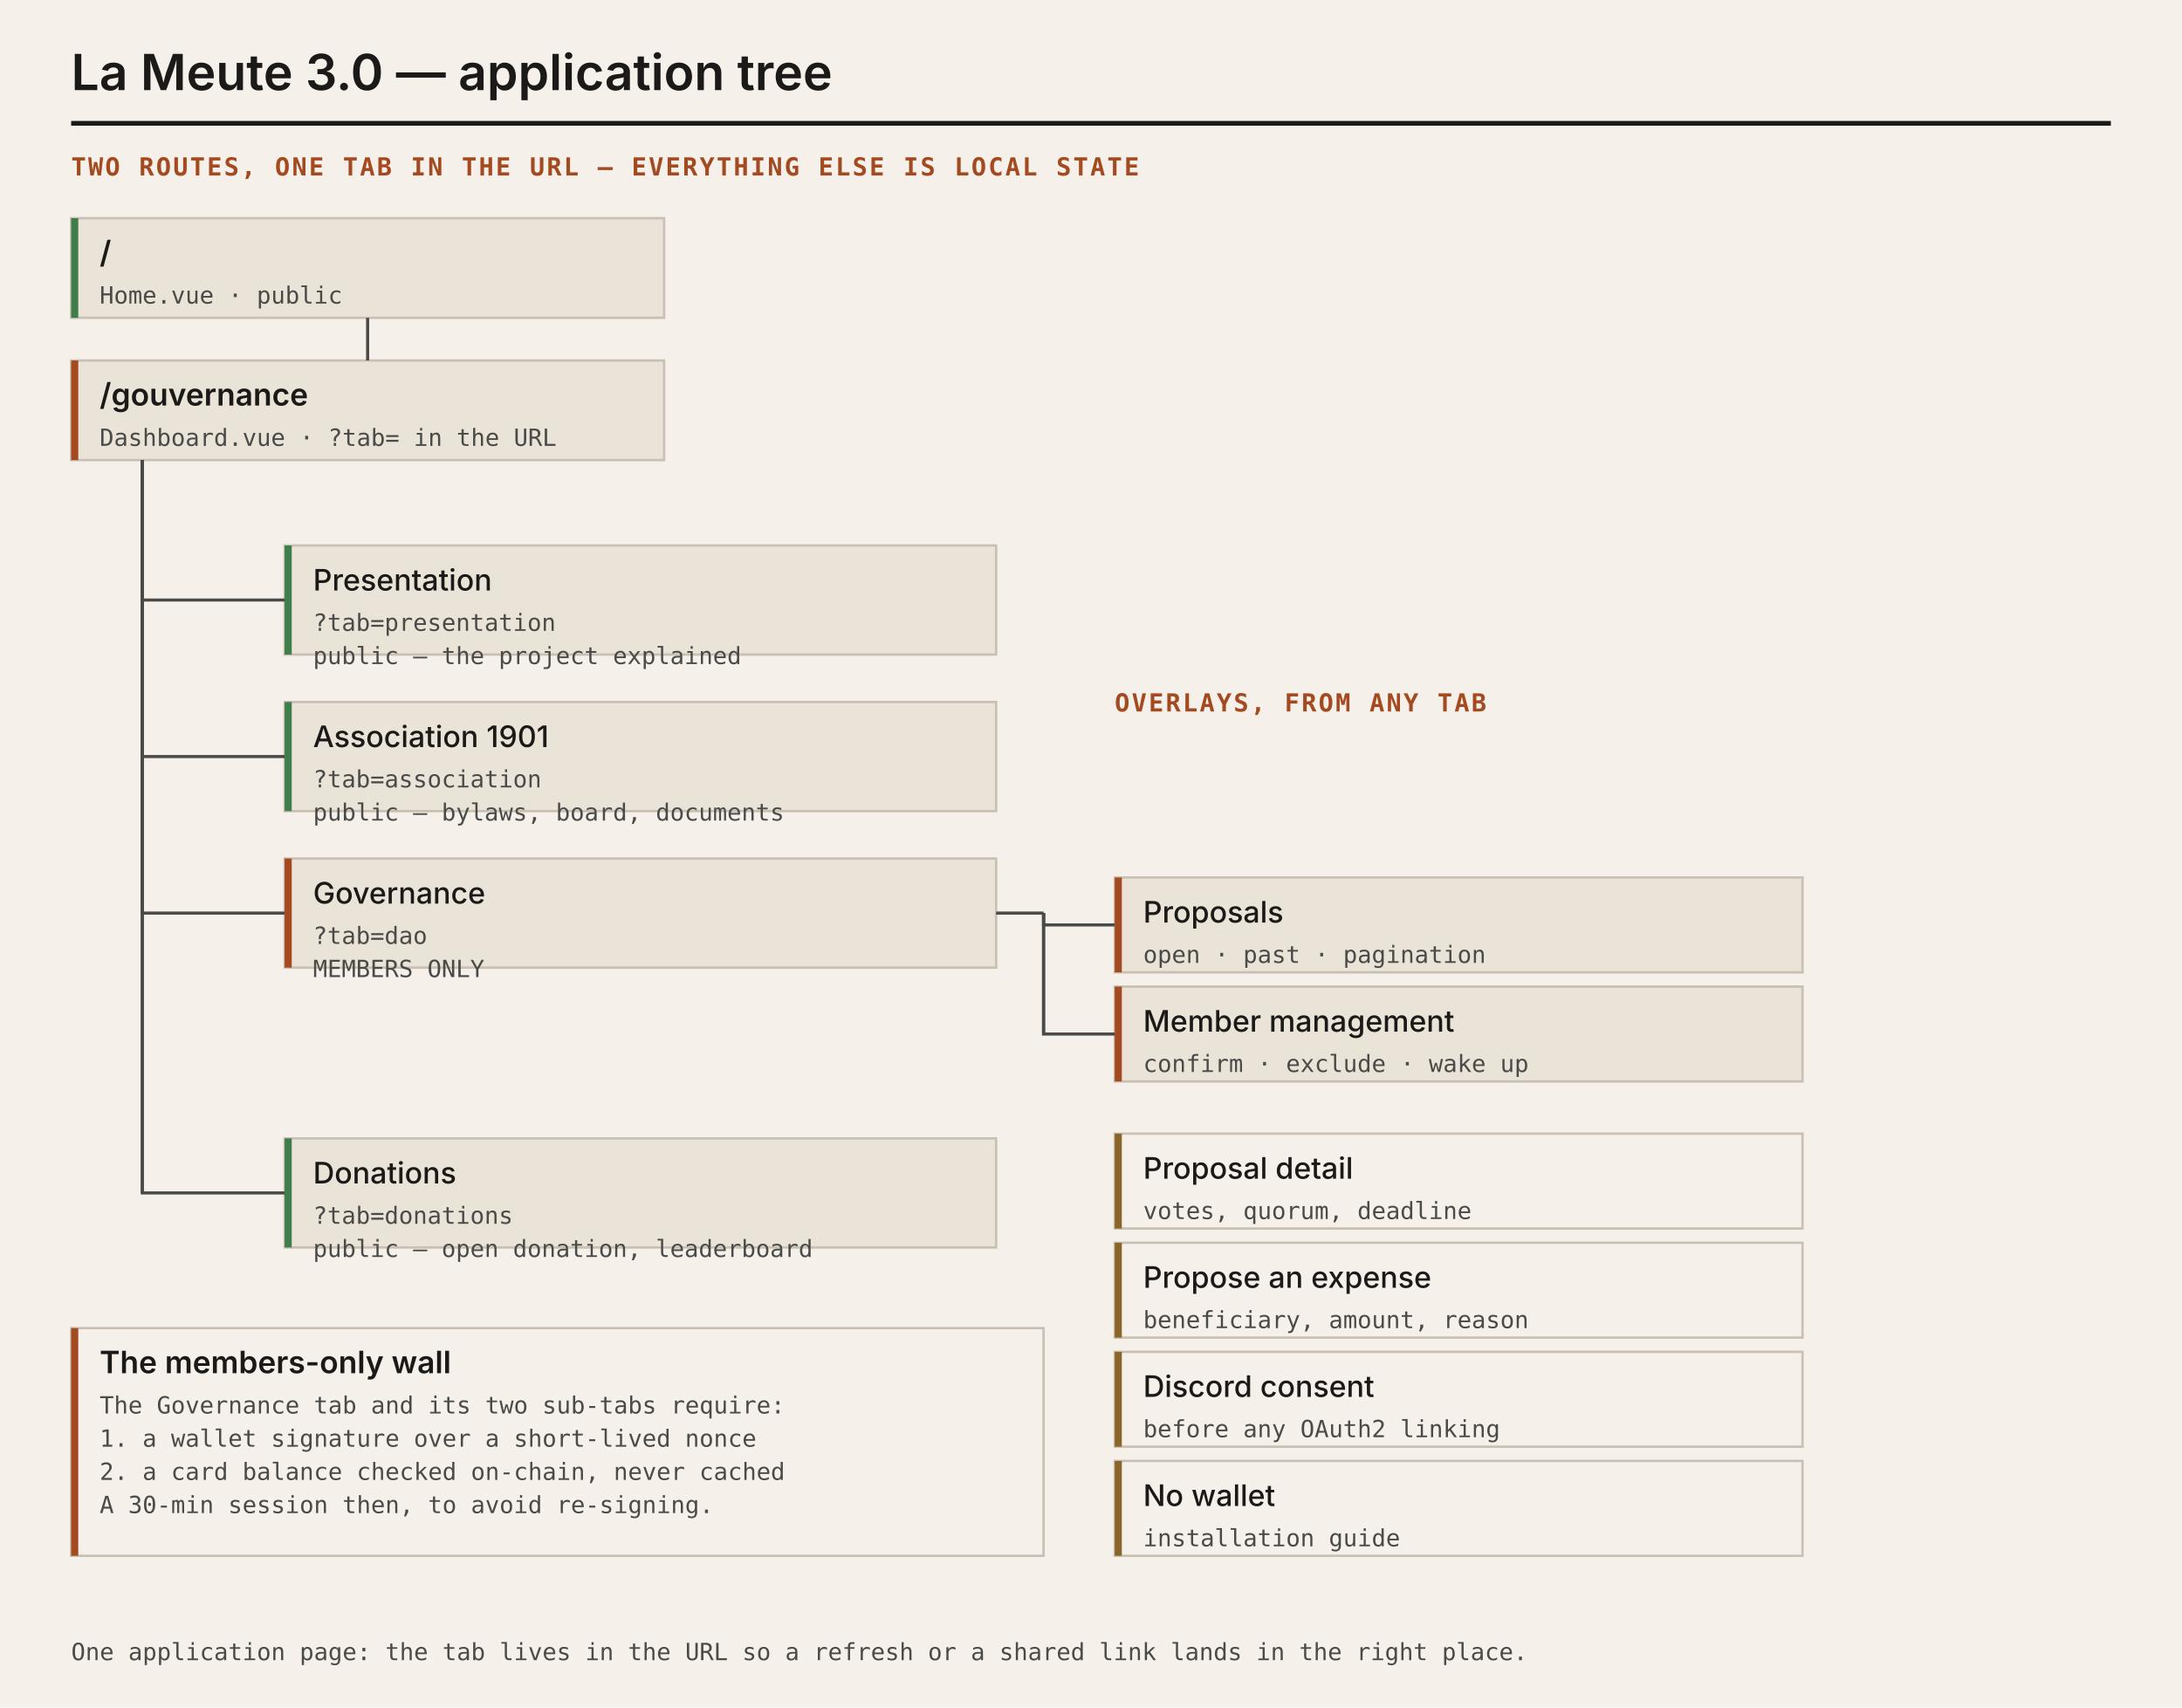
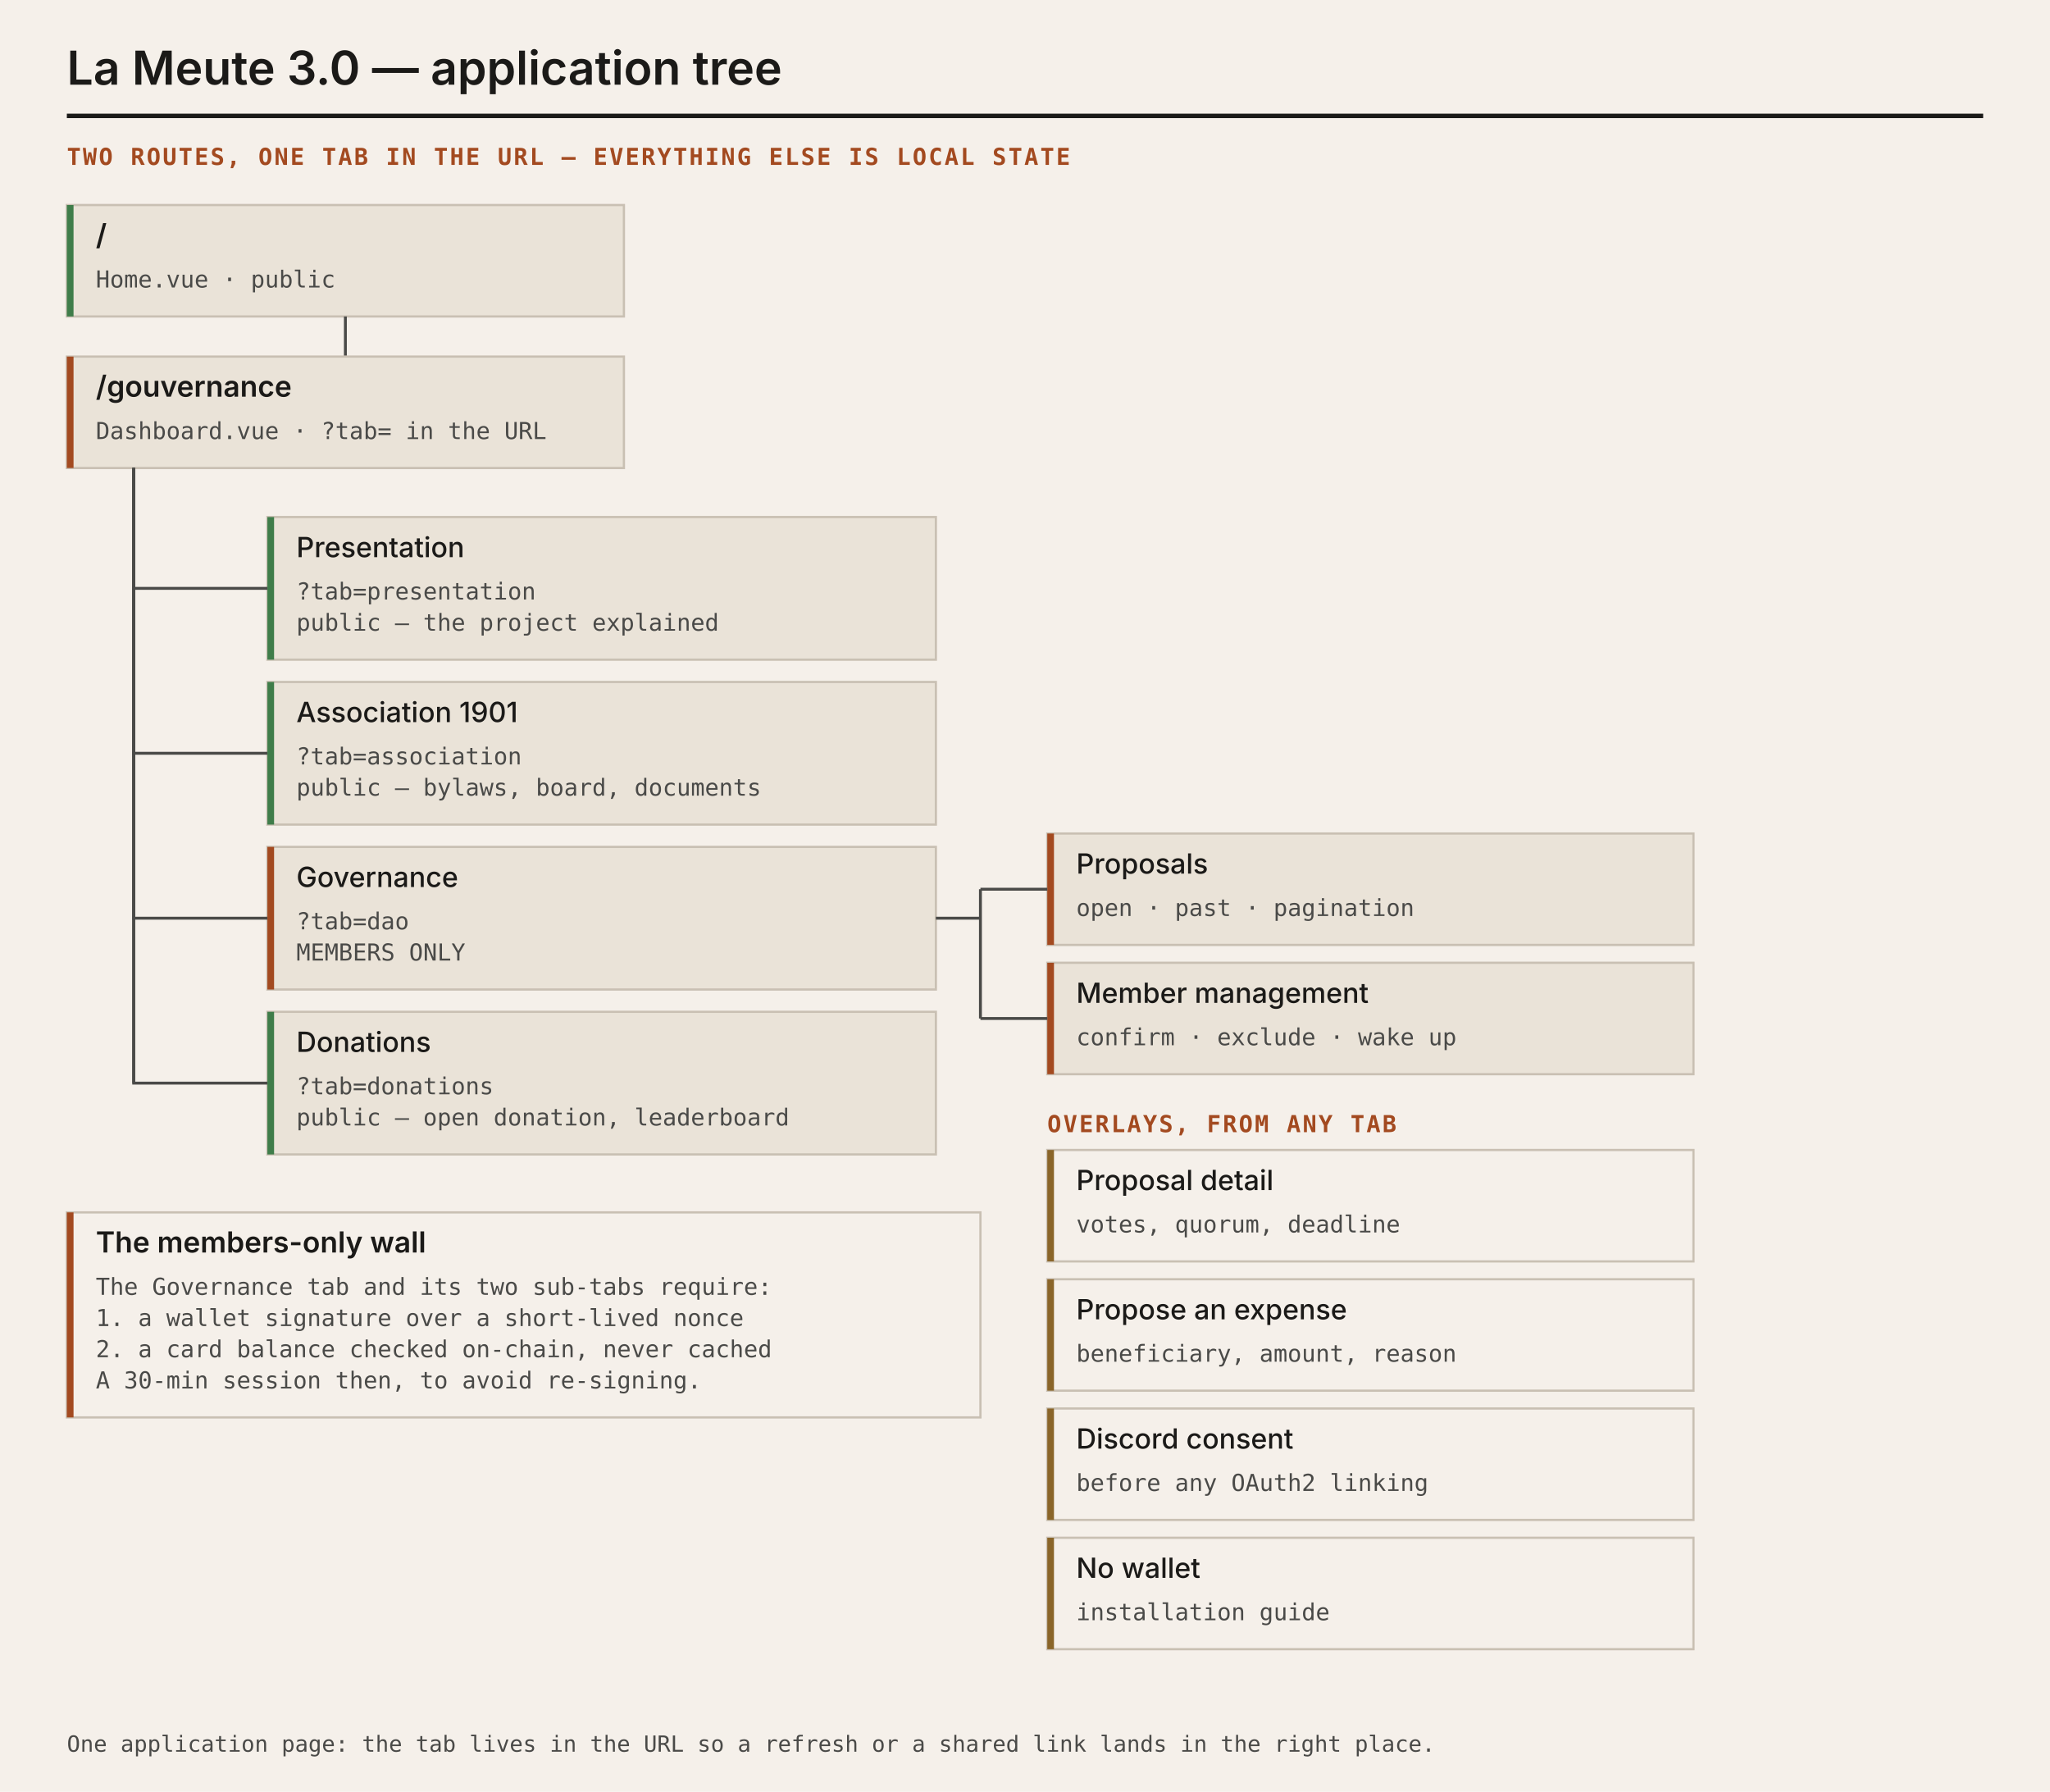
- <svg xmlns="http://www.w3.org/2000/svg" viewBox="0 0 920 720" width="920" height="720" font-family="Inter,Helvetica,Arial,sans-serif">
-   <rect width="920" height="720" fill="#f5f0ea" />
+ <svg xmlns="http://www.w3.org/2000/svg" viewBox="0 0 920 804" width="920" height="804" font-family="Inter,Helvetica,Arial,sans-serif">
+   <rect width="920" height="804" fill="#f5f0ea" />
  <text x="30" y="38" font-size="21" font-weight="600" fill="#1b1a18">La Meute 3.0 — application tree</text>
  <line x1="30" y1="52" x2="890" y2="52" stroke="#1b1a18" stroke-width="2" />
-   <text x="30" y="74" font-family="IBM Plex Mono,Menlo,monospace" font-size="10.5" font-weight="600" fill="#a34a20" text-anchor="start" letter-spacing="0.08em">TWO ROUTES, ONE TAB IN THE URL — EVERYTHING ELSE IS LOCAL STATE</text>
-   <rect x="30" y="92" width="250" height="42" fill="#eae3d8" stroke="#c9c0b3" />
-   <rect x="30" y="92" width="3" height="42" fill="#3f7d4a" />
-   <text x="42" y="111" font-size="13" font-weight="600" fill="#1b1a18">/</text>
-   <text x="42" y="128" font-family="IBM Plex Mono,Menlo,monospace" font-size="10" fill="#4a4a48">Home.vue · public</text>
-   <rect x="30" y="152" width="250" height="42" fill="#eae3d8" stroke="#c9c0b3" />
-   <rect x="30" y="152" width="3" height="42" fill="#a34a20" />
-   <text x="42" y="171" font-size="13" font-weight="600" fill="#1b1a18">/gouvernance</text>
-   <text x="42" y="188" font-family="IBM Plex Mono,Menlo,monospace" font-size="10" fill="#4a4a48">Dashboard.vue · ?tab= in the URL</text>
-   <line x1="155" y1="134" x2="155" y2="152" stroke="#4a4a48" stroke-width="1.3" />
-   <rect x="120" y="230" width="300" height="46" fill="#eae3d8" stroke="#c9c0b3" />
-   <rect x="120" y="230" width="3" height="46" fill="#3f7d4a" />
-   <text x="132" y="249" font-size="12.5" font-weight="500" fill="#1b1a18">Presentation</text>
-   <text x="132" y="266" font-family="IBM Plex Mono,Menlo,monospace" font-size="10" fill="#4a4a48">?tab=presentation</text>
-   <text x="132" y="280" font-family="IBM Plex Mono,Menlo,monospace" font-size="10" fill="#4a4a48">public — the project explained</text>
-   <path d="M60 194 L60 253 L120 253" fill="none" stroke="#4a4a48" stroke-width="1.3" />
-   <rect x="120" y="296" width="300" height="46" fill="#eae3d8" stroke="#c9c0b3" />
-   <rect x="120" y="296" width="3" height="46" fill="#3f7d4a" />
-   <text x="132" y="315" font-size="12.5" font-weight="500" fill="#1b1a18">Association 1901</text>
-   <text x="132" y="332" font-family="IBM Plex Mono,Menlo,monospace" font-size="10" fill="#4a4a48">?tab=association</text>
-   <text x="132" y="346" font-family="IBM Plex Mono,Menlo,monospace" font-size="10" fill="#4a4a48">public — bylaws, board, documents</text>
-   <path d="M60 194 L60 319 L120 319" fill="none" stroke="#4a4a48" stroke-width="1.3" />
-   <rect x="120" y="362" width="300" height="46" fill="#eae3d8" stroke="#c9c0b3" />
-   <rect x="120" y="362" width="3" height="46" fill="#a34a20" />
-   <text x="132" y="381" font-size="12.5" font-weight="500" fill="#1b1a18">Governance</text>
-   <text x="132" y="398" font-family="IBM Plex Mono,Menlo,monospace" font-size="10" fill="#4a4a48">?tab=dao</text>
-   <text x="132" y="412" font-family="IBM Plex Mono,Menlo,monospace" font-size="10" fill="#4a4a48">MEMBERS ONLY</text>
-   <path d="M60 194 L60 385 L120 385" fill="none" stroke="#4a4a48" stroke-width="1.3" />
-   <rect x="120" y="480" width="300" height="46" fill="#eae3d8" stroke="#c9c0b3" />
-   <rect x="120" y="480" width="3" height="46" fill="#3f7d4a" />
-   <text x="132" y="499" font-size="12.5" font-weight="500" fill="#1b1a18">Donations</text>
-   <text x="132" y="516" font-family="IBM Plex Mono,Menlo,monospace" font-size="10" fill="#4a4a48">?tab=donations</text>
-   <text x="132" y="530" font-family="IBM Plex Mono,Menlo,monospace" font-size="10" fill="#4a4a48">public — open donation, leaderboard</text>
-   <path d="M60 194 L60 503 L120 503" fill="none" stroke="#4a4a48" stroke-width="1.3" />
-   <line x1="60" y1="194" x2="60" y2="503" stroke="#4a4a48" stroke-width="1.3" />
-   <rect x="470" y="370" width="290" height="40" fill="#eae3d8" stroke="#c9c0b3" />
-   <rect x="470" y="370" width="3" height="40" fill="#a34a20" />
-   <text x="482" y="389" font-size="12.5" font-weight="500" fill="#1b1a18">Proposals</text>
-   <text x="482" y="406" font-family="IBM Plex Mono,Menlo,monospace" font-size="10" fill="#4a4a48">open · past · pagination</text>
-   <path d="M440 385 L440 390 L470 390" fill="none" stroke="#4a4a48" stroke-width="1.3" />
-   <rect x="470" y="416" width="290" height="40" fill="#eae3d8" stroke="#c9c0b3" />
-   <rect x="470" y="416" width="3" height="40" fill="#a34a20" />
-   <text x="482" y="435" font-size="12.5" font-weight="500" fill="#1b1a18">Member management</text>
-   <text x="482" y="452" font-family="IBM Plex Mono,Menlo,monospace" font-size="10" fill="#4a4a48">confirm · exclude · wake up</text>
-   <path d="M440 385 L440 436 L470 436" fill="none" stroke="#4a4a48" stroke-width="1.3" />
-   <line x1="440" y1="385" x2="440" y2="436" stroke="#4a4a48" stroke-width="1.3" />
-   <line x1="420" y1="385" x2="440" y2="385" stroke="#4a4a48" stroke-width="1.3" />
-   <text x="470" y="300" font-family="IBM Plex Mono,Menlo,monospace" font-size="10.5" font-weight="600" fill="#a34a20" text-anchor="start" letter-spacing="0.08em">OVERLAYS, FROM ANY TAB</text>
-   <rect x="470" y="318" width="0" height="0" fill="#eae3d8" stroke="#c9c0b3" />
-   <rect x="470" y="318" width="3" height="0" fill="#1b1a18" />
-   <text x="482" y="337" font-size="13" font-weight="600" fill="#1b1a18" />
-   <rect x="470" y="318" width="0" height="0" fill="#eae3d8" stroke="#c9c0b3" />
-   <rect x="470" y="318" width="3" height="0" fill="#1b1a18" />
-   <text x="482" y="337" font-size="13" font-weight="600" fill="#1b1a18" />
-   <rect x="470" y="318" width="0" height="0" fill="#eae3d8" stroke="#c9c0b3" />
-   <rect x="470" y="318" width="3" height="0" fill="#1b1a18" />
-   <text x="482" y="337" font-size="13" font-weight="600" fill="#1b1a18" />
-   <rect x="470" y="318" width="0" height="0" fill="#eae3d8" stroke="#c9c0b3" />
-   <rect x="470" y="318" width="3" height="0" fill="#1b1a18" />
-   <text x="482" y="337" font-size="13" font-weight="600" fill="#1b1a18" />
-   <rect x="470" y="478" width="290" height="40" fill="#f5f0ea" stroke="#c9c0b3" />
-   <rect x="470" y="478" width="3" height="40" fill="#8a6529" />
-   <text x="482" y="497" font-size="12.5" font-weight="500" fill="#1b1a18">Proposal detail</text>
-   <text x="482" y="514" font-family="IBM Plex Mono,Menlo,monospace" font-size="10" fill="#4a4a48">votes, quorum, deadline</text>
-   <rect x="470" y="524" width="290" height="40" fill="#f5f0ea" stroke="#c9c0b3" />
-   <rect x="470" y="524" width="3" height="40" fill="#8a6529" />
-   <text x="482" y="543" font-size="12.5" font-weight="500" fill="#1b1a18">Propose an expense</text>
-   <text x="482" y="560" font-family="IBM Plex Mono,Menlo,monospace" font-size="10" fill="#4a4a48">beneficiary, amount, reason</text>
-   <rect x="470" y="570" width="290" height="40" fill="#f5f0ea" stroke="#c9c0b3" />
-   <rect x="470" y="570" width="3" height="40" fill="#8a6529" />
-   <text x="482" y="589" font-size="12.5" font-weight="500" fill="#1b1a18">Discord consent</text>
-   <text x="482" y="606" font-family="IBM Plex Mono,Menlo,monospace" font-size="10" fill="#4a4a48">before any OAuth2 linking</text>
-   <rect x="470" y="616" width="290" height="40" fill="#f5f0ea" stroke="#c9c0b3" />
-   <rect x="470" y="616" width="3" height="40" fill="#8a6529" />
-   <text x="482" y="635" font-size="12.5" font-weight="500" fill="#1b1a18">No wallet</text>
-   <text x="482" y="652" font-family="IBM Plex Mono,Menlo,monospace" font-size="10" fill="#4a4a48">installation guide</text>
-   <rect x="30" y="560" width="410" height="96" fill="#f5f0ea" stroke="#c9c0b3" />
-   <rect x="30" y="560" width="3" height="96" fill="#a34a20" />
-   <text x="42" y="579" font-size="13" font-weight="600" fill="#1b1a18">The members-only wall</text>
-   <text x="42" y="596" font-family="IBM Plex Mono,Menlo,monospace" font-size="10" fill="#4a4a48">The Governance tab and its two sub-tabs require:</text>
-   <text x="42" y="610" font-family="IBM Plex Mono,Menlo,monospace" font-size="10" fill="#4a4a48">1. a wallet signature over a short-lived nonce</text>
-   <text x="42" y="624" font-family="IBM Plex Mono,Menlo,monospace" font-size="10" fill="#4a4a48">2. a card balance checked on-chain, never cached</text>
-   <text x="42" y="638" font-family="IBM Plex Mono,Menlo,monospace" font-size="10" fill="#4a4a48">A 30-min session then, to avoid re-signing.</text>
-   <text x="30" y="700" font-family="IBM Plex Mono,Menlo,monospace" font-size="10" fill="#4a4a48">One application page: the tab lives in the URL so a refresh or a shared link lands in the right place.</text>
+   <text x="30" y="74" font-family="IBM Plex Mono,Menlo,monospace" font-size="10.5" font-weight="600" fill="#a34a20" letter-spacing="0.08em">TWO ROUTES, ONE TAB IN THE URL — EVERYTHING ELSE IS LOCAL STATE</text>
+   <rect x="30" y="92" width="250" height="50" fill="#eae3d8" stroke="#c9c0b3" />
+   <rect x="30" y="92" width="3" height="50" fill="#3f7d4a" />
+   <text x="43" y="110" font-size="13" font-weight="600" fill="#1b1a18">/</text>
+   <text x="43" y="129" font-family="IBM Plex Mono,Menlo,monospace" font-size="10.5" fill="#4a4a48">Home.vue · public</text>
+   <line x1="155" y1="142" x2="155" y2="160" stroke="#4a4a48" stroke-width="1.3" />
+   <rect x="30" y="160" width="250" height="50" fill="#eae3d8" stroke="#c9c0b3" />
+   <rect x="30" y="160" width="3" height="50" fill="#a34a20" />
+   <text x="43" y="178" font-size="13" font-weight="600" fill="#1b1a18">/gouvernance</text>
+   <text x="43" y="197" font-family="IBM Plex Mono,Menlo,monospace" font-size="10.5" fill="#4a4a48">Dashboard.vue · ?tab= in the URL</text>
+   <rect x="120" y="232" width="300" height="64" fill="#eae3d8" stroke="#c9c0b3" />
+   <rect x="120" y="232" width="3" height="64" fill="#3f7d4a" />
+   <text x="133" y="250" font-size="12.5" font-weight="500" fill="#1b1a18">Presentation</text>
+   <text x="133" y="269" font-family="IBM Plex Mono,Menlo,monospace" font-size="10.5" fill="#4a4a48">?tab=presentation</text>
+   <text x="133" y="283" font-family="IBM Plex Mono,Menlo,monospace" font-size="10.5" fill="#4a4a48">public — the project explained</text>
+   <rect x="120" y="306" width="300" height="64" fill="#eae3d8" stroke="#c9c0b3" />
+   <rect x="120" y="306" width="3" height="64" fill="#3f7d4a" />
+   <text x="133" y="324" font-size="12.5" font-weight="500" fill="#1b1a18">Association 1901</text>
+   <text x="133" y="343" font-family="IBM Plex Mono,Menlo,monospace" font-size="10.5" fill="#4a4a48">?tab=association</text>
+   <text x="133" y="357" font-family="IBM Plex Mono,Menlo,monospace" font-size="10.5" fill="#4a4a48">public — bylaws, board, documents</text>
+   <rect x="120" y="380" width="300" height="64" fill="#eae3d8" stroke="#c9c0b3" />
+   <rect x="120" y="380" width="3" height="64" fill="#a34a20" />
+   <text x="133" y="398" font-size="12.5" font-weight="500" fill="#1b1a18">Governance</text>
+   <text x="133" y="417" font-family="IBM Plex Mono,Menlo,monospace" font-size="10.5" fill="#4a4a48">?tab=dao</text>
+   <text x="133" y="431" font-family="IBM Plex Mono,Menlo,monospace" font-size="10.5" fill="#4a4a48">MEMBERS ONLY</text>
+   <rect x="120" y="454" width="300" height="64" fill="#eae3d8" stroke="#c9c0b3" />
+   <rect x="120" y="454" width="3" height="64" fill="#3f7d4a" />
+   <text x="133" y="472" font-size="12.5" font-weight="500" fill="#1b1a18">Donations</text>
+   <text x="133" y="491" font-family="IBM Plex Mono,Menlo,monospace" font-size="10.5" fill="#4a4a48">?tab=donations</text>
+   <text x="133" y="505" font-family="IBM Plex Mono,Menlo,monospace" font-size="10.5" fill="#4a4a48">public — open donation, leaderboard</text>
+   <path d="M60 210 L60 264 L120 264" fill="none" stroke="#4a4a48" stroke-width="1.3" />
+   <path d="M60 210 L60 338 L120 338" fill="none" stroke="#4a4a48" stroke-width="1.3" />
+   <path d="M60 210 L60 412 L120 412" fill="none" stroke="#4a4a48" stroke-width="1.3" />
+   <path d="M60 210 L60 486 L120 486" fill="none" stroke="#4a4a48" stroke-width="1.3" />
+   <line x1="60" y1="210" x2="60" y2="486" stroke="#4a4a48" stroke-width="1.3" />
+   <rect x="470" y="374" width="290" height="50" fill="#eae3d8" stroke="#c9c0b3" />
+   <rect x="470" y="374" width="3" height="50" fill="#a34a20" />
+   <text x="483" y="392" font-size="12.5" font-weight="500" fill="#1b1a18">Proposals</text>
+   <text x="483" y="411" font-family="IBM Plex Mono,Menlo,monospace" font-size="10.5" fill="#4a4a48">open · past · pagination</text>
+   <rect x="470" y="432" width="290" height="50" fill="#eae3d8" stroke="#c9c0b3" />
+   <rect x="470" y="432" width="3" height="50" fill="#a34a20" />
+   <text x="483" y="450" font-size="12.5" font-weight="500" fill="#1b1a18">Member management</text>
+   <text x="483" y="469" font-family="IBM Plex Mono,Menlo,monospace" font-size="10.5" fill="#4a4a48">confirm · exclude · wake up</text>
+   <line x1="420" y1="412" x2="440" y2="412" stroke="#4a4a48" stroke-width="1.3" />
+   <line x1="440" y1="399" x2="440" y2="457" stroke="#4a4a48" stroke-width="1.3" />
+   <line x1="440" y1="399" x2="470" y2="399" stroke="#4a4a48" stroke-width="1.3" />
+   <line x1="440" y1="457" x2="470" y2="457" stroke="#4a4a48" stroke-width="1.3" />
+   <text x="470" y="508" font-family="IBM Plex Mono,Menlo,monospace" font-size="10.5" font-weight="600" fill="#a34a20" letter-spacing="0.08em">OVERLAYS, FROM ANY TAB</text>
+   <rect x="470" y="516" width="290" height="50" fill="#f5f0ea" stroke="#c9c0b3" />
+   <rect x="470" y="516" width="3" height="50" fill="#8a6529" />
+   <text x="483" y="534" font-size="12.5" font-weight="500" fill="#1b1a18">Proposal detail</text>
+   <text x="483" y="553" font-family="IBM Plex Mono,Menlo,monospace" font-size="10.5" fill="#4a4a48">votes, quorum, deadline</text>
+   <rect x="470" y="574" width="290" height="50" fill="#f5f0ea" stroke="#c9c0b3" />
+   <rect x="470" y="574" width="3" height="50" fill="#8a6529" />
+   <text x="483" y="592" font-size="12.5" font-weight="500" fill="#1b1a18">Propose an expense</text>
+   <text x="483" y="611" font-family="IBM Plex Mono,Menlo,monospace" font-size="10.5" fill="#4a4a48">beneficiary, amount, reason</text>
+   <rect x="470" y="632" width="290" height="50" fill="#f5f0ea" stroke="#c9c0b3" />
+   <rect x="470" y="632" width="3" height="50" fill="#8a6529" />
+   <text x="483" y="650" font-size="12.5" font-weight="500" fill="#1b1a18">Discord consent</text>
+   <text x="483" y="669" font-family="IBM Plex Mono,Menlo,monospace" font-size="10.5" fill="#4a4a48">before any OAuth2 linking</text>
+   <rect x="470" y="690" width="290" height="50" fill="#f5f0ea" stroke="#c9c0b3" />
+   <rect x="470" y="690" width="3" height="50" fill="#8a6529" />
+   <text x="483" y="708" font-size="12.5" font-weight="500" fill="#1b1a18">No wallet</text>
+   <text x="483" y="727" font-family="IBM Plex Mono,Menlo,monospace" font-size="10.5" fill="#4a4a48">installation guide</text>
+   <rect x="30" y="544" width="410" height="92" fill="#f5f0ea" stroke="#c9c0b3" />
+   <rect x="30" y="544" width="3" height="92" fill="#a34a20" />
+   <text x="43" y="562" font-size="13" font-weight="600" fill="#1b1a18">The members-only wall</text>
+   <text x="43" y="581" font-family="IBM Plex Mono,Menlo,monospace" font-size="10.5" fill="#4a4a48">The Governance tab and its two sub-tabs require:</text>
+   <text x="43" y="595" font-family="IBM Plex Mono,Menlo,monospace" font-size="10.5" fill="#4a4a48">1. a wallet signature over a short-lived nonce</text>
+   <text x="43" y="609" font-family="IBM Plex Mono,Menlo,monospace" font-size="10.5" fill="#4a4a48">2. a card balance checked on-chain, never cached</text>
+   <text x="43" y="623" font-family="IBM Plex Mono,Menlo,monospace" font-size="10.5" fill="#4a4a48">A 30-min session then, to avoid re-signing.</text>
+   <text x="30" y="786" font-family="IBM Plex Mono,Menlo,monospace" font-size="10" fill="#4a4a48">One application page: the tab lives in the URL so a refresh or a shared link lands in the right place.</text>
</svg>
